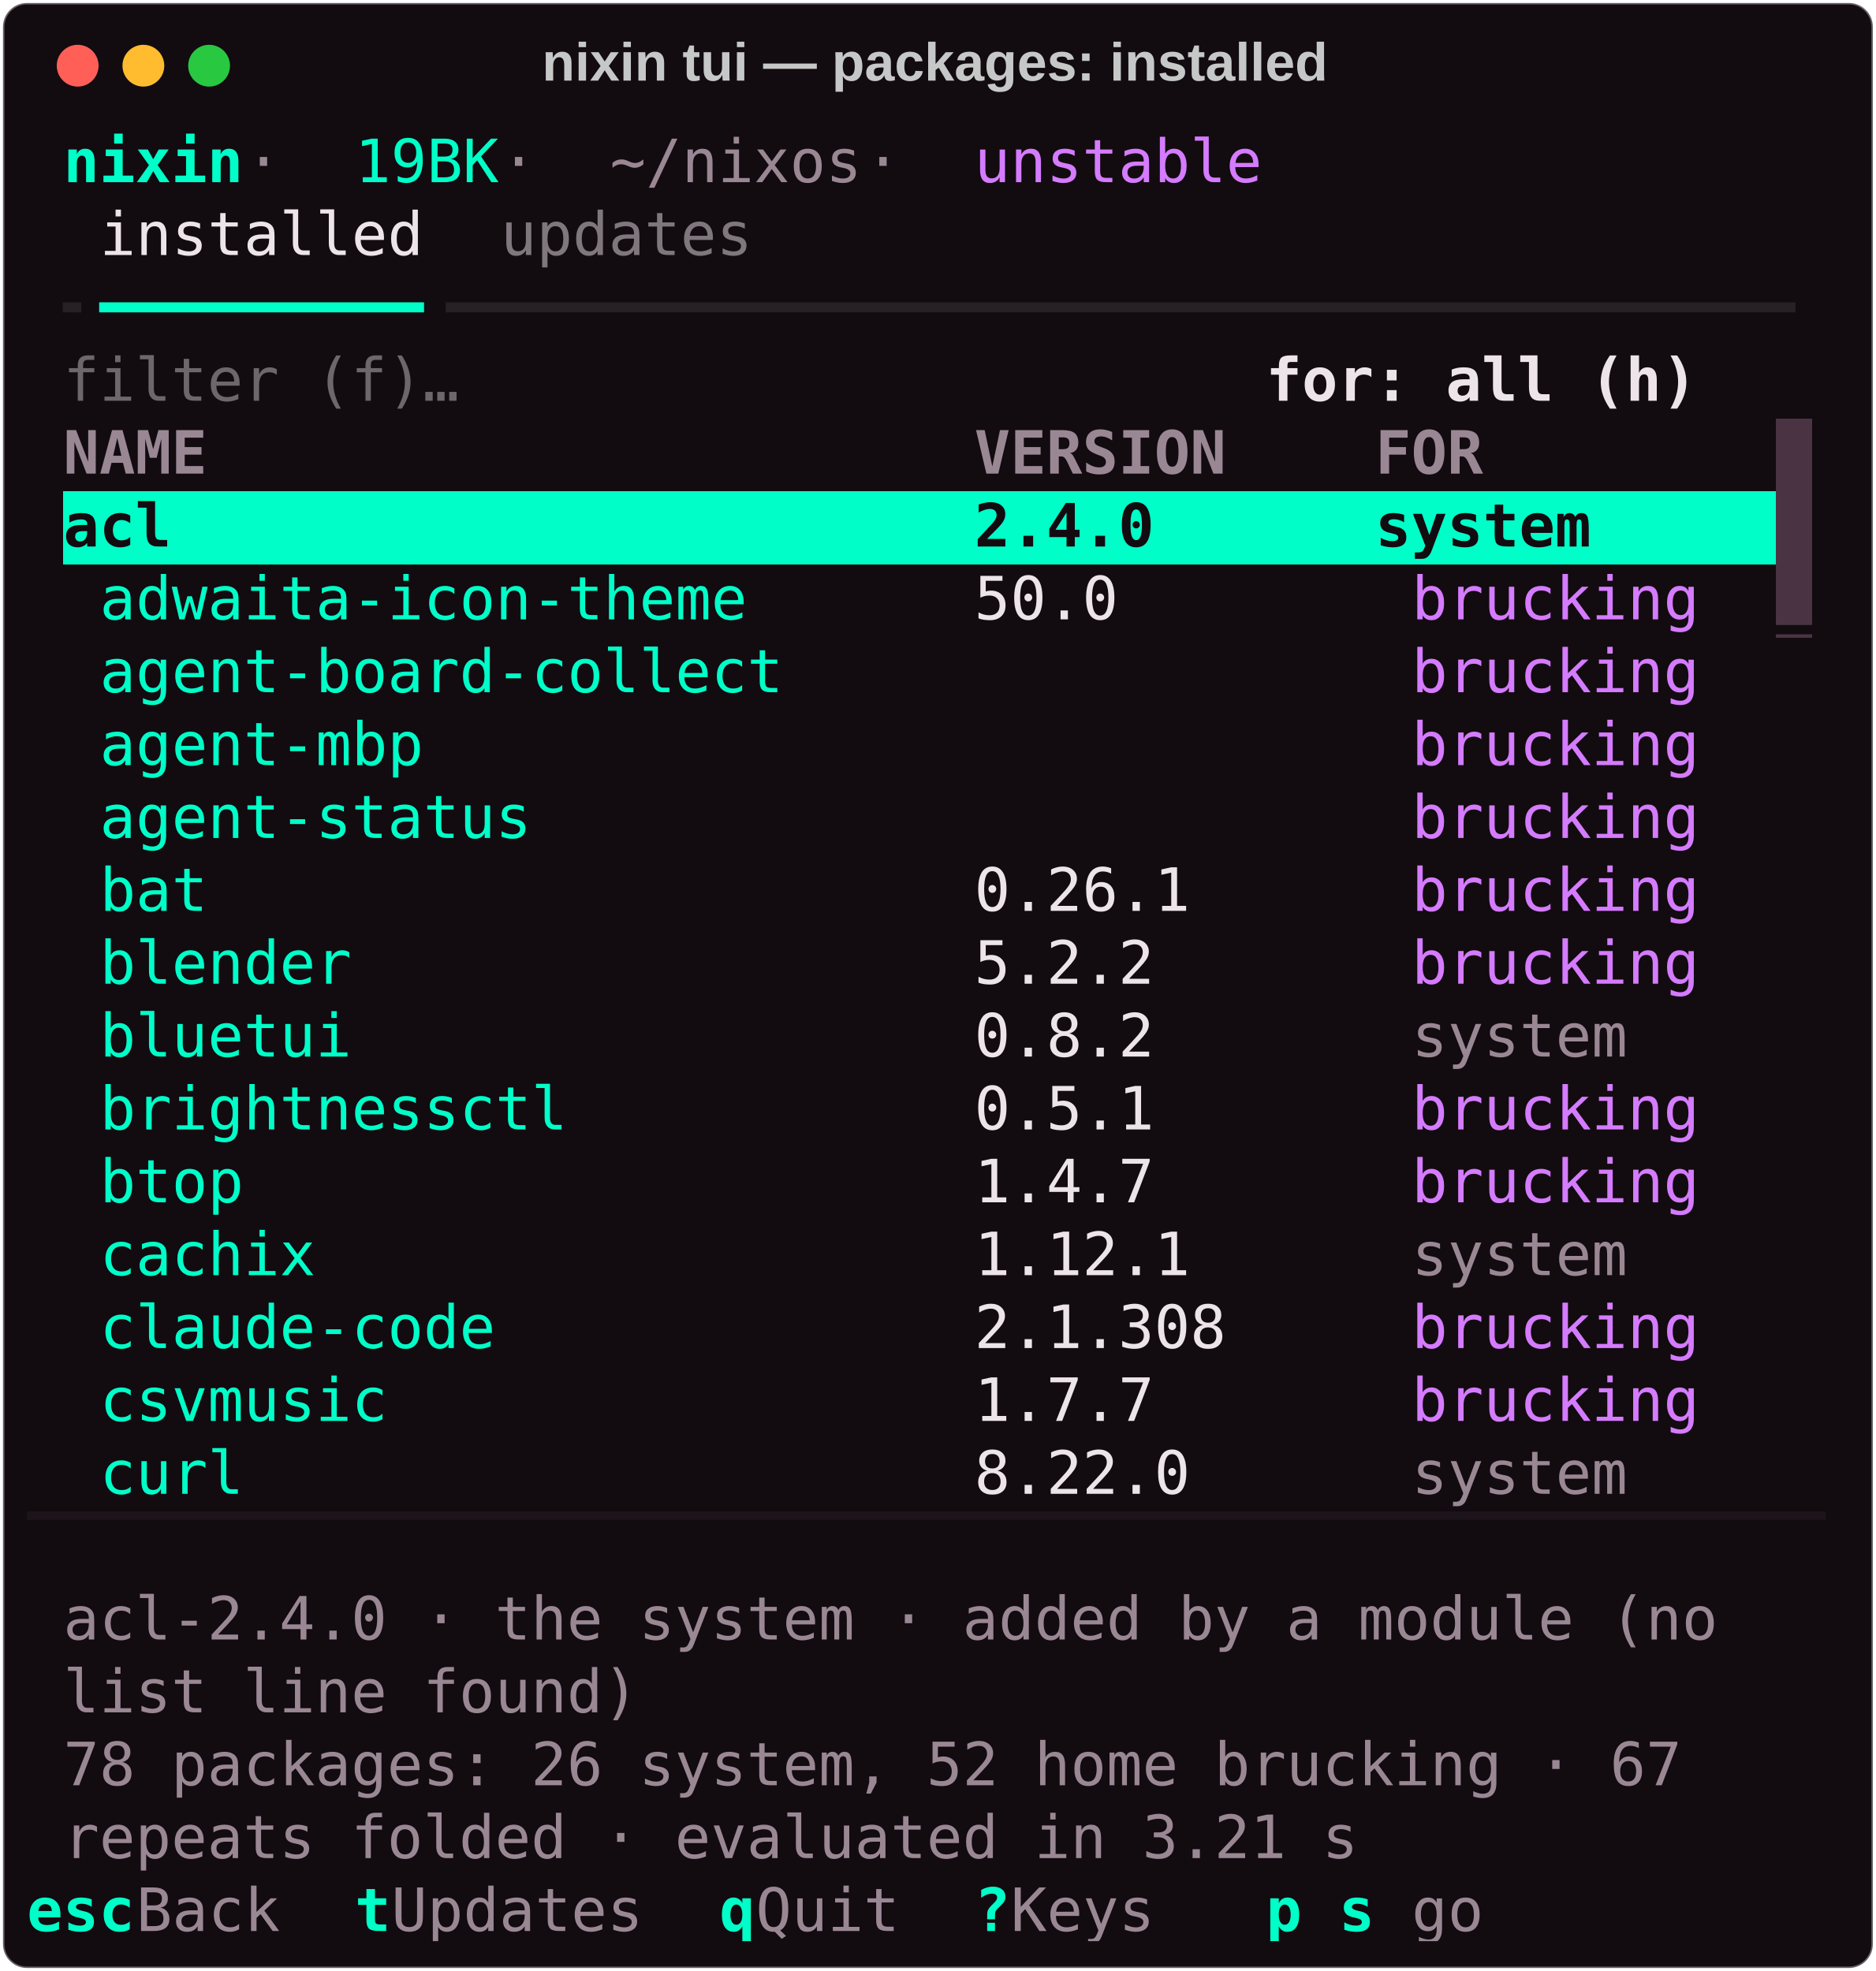
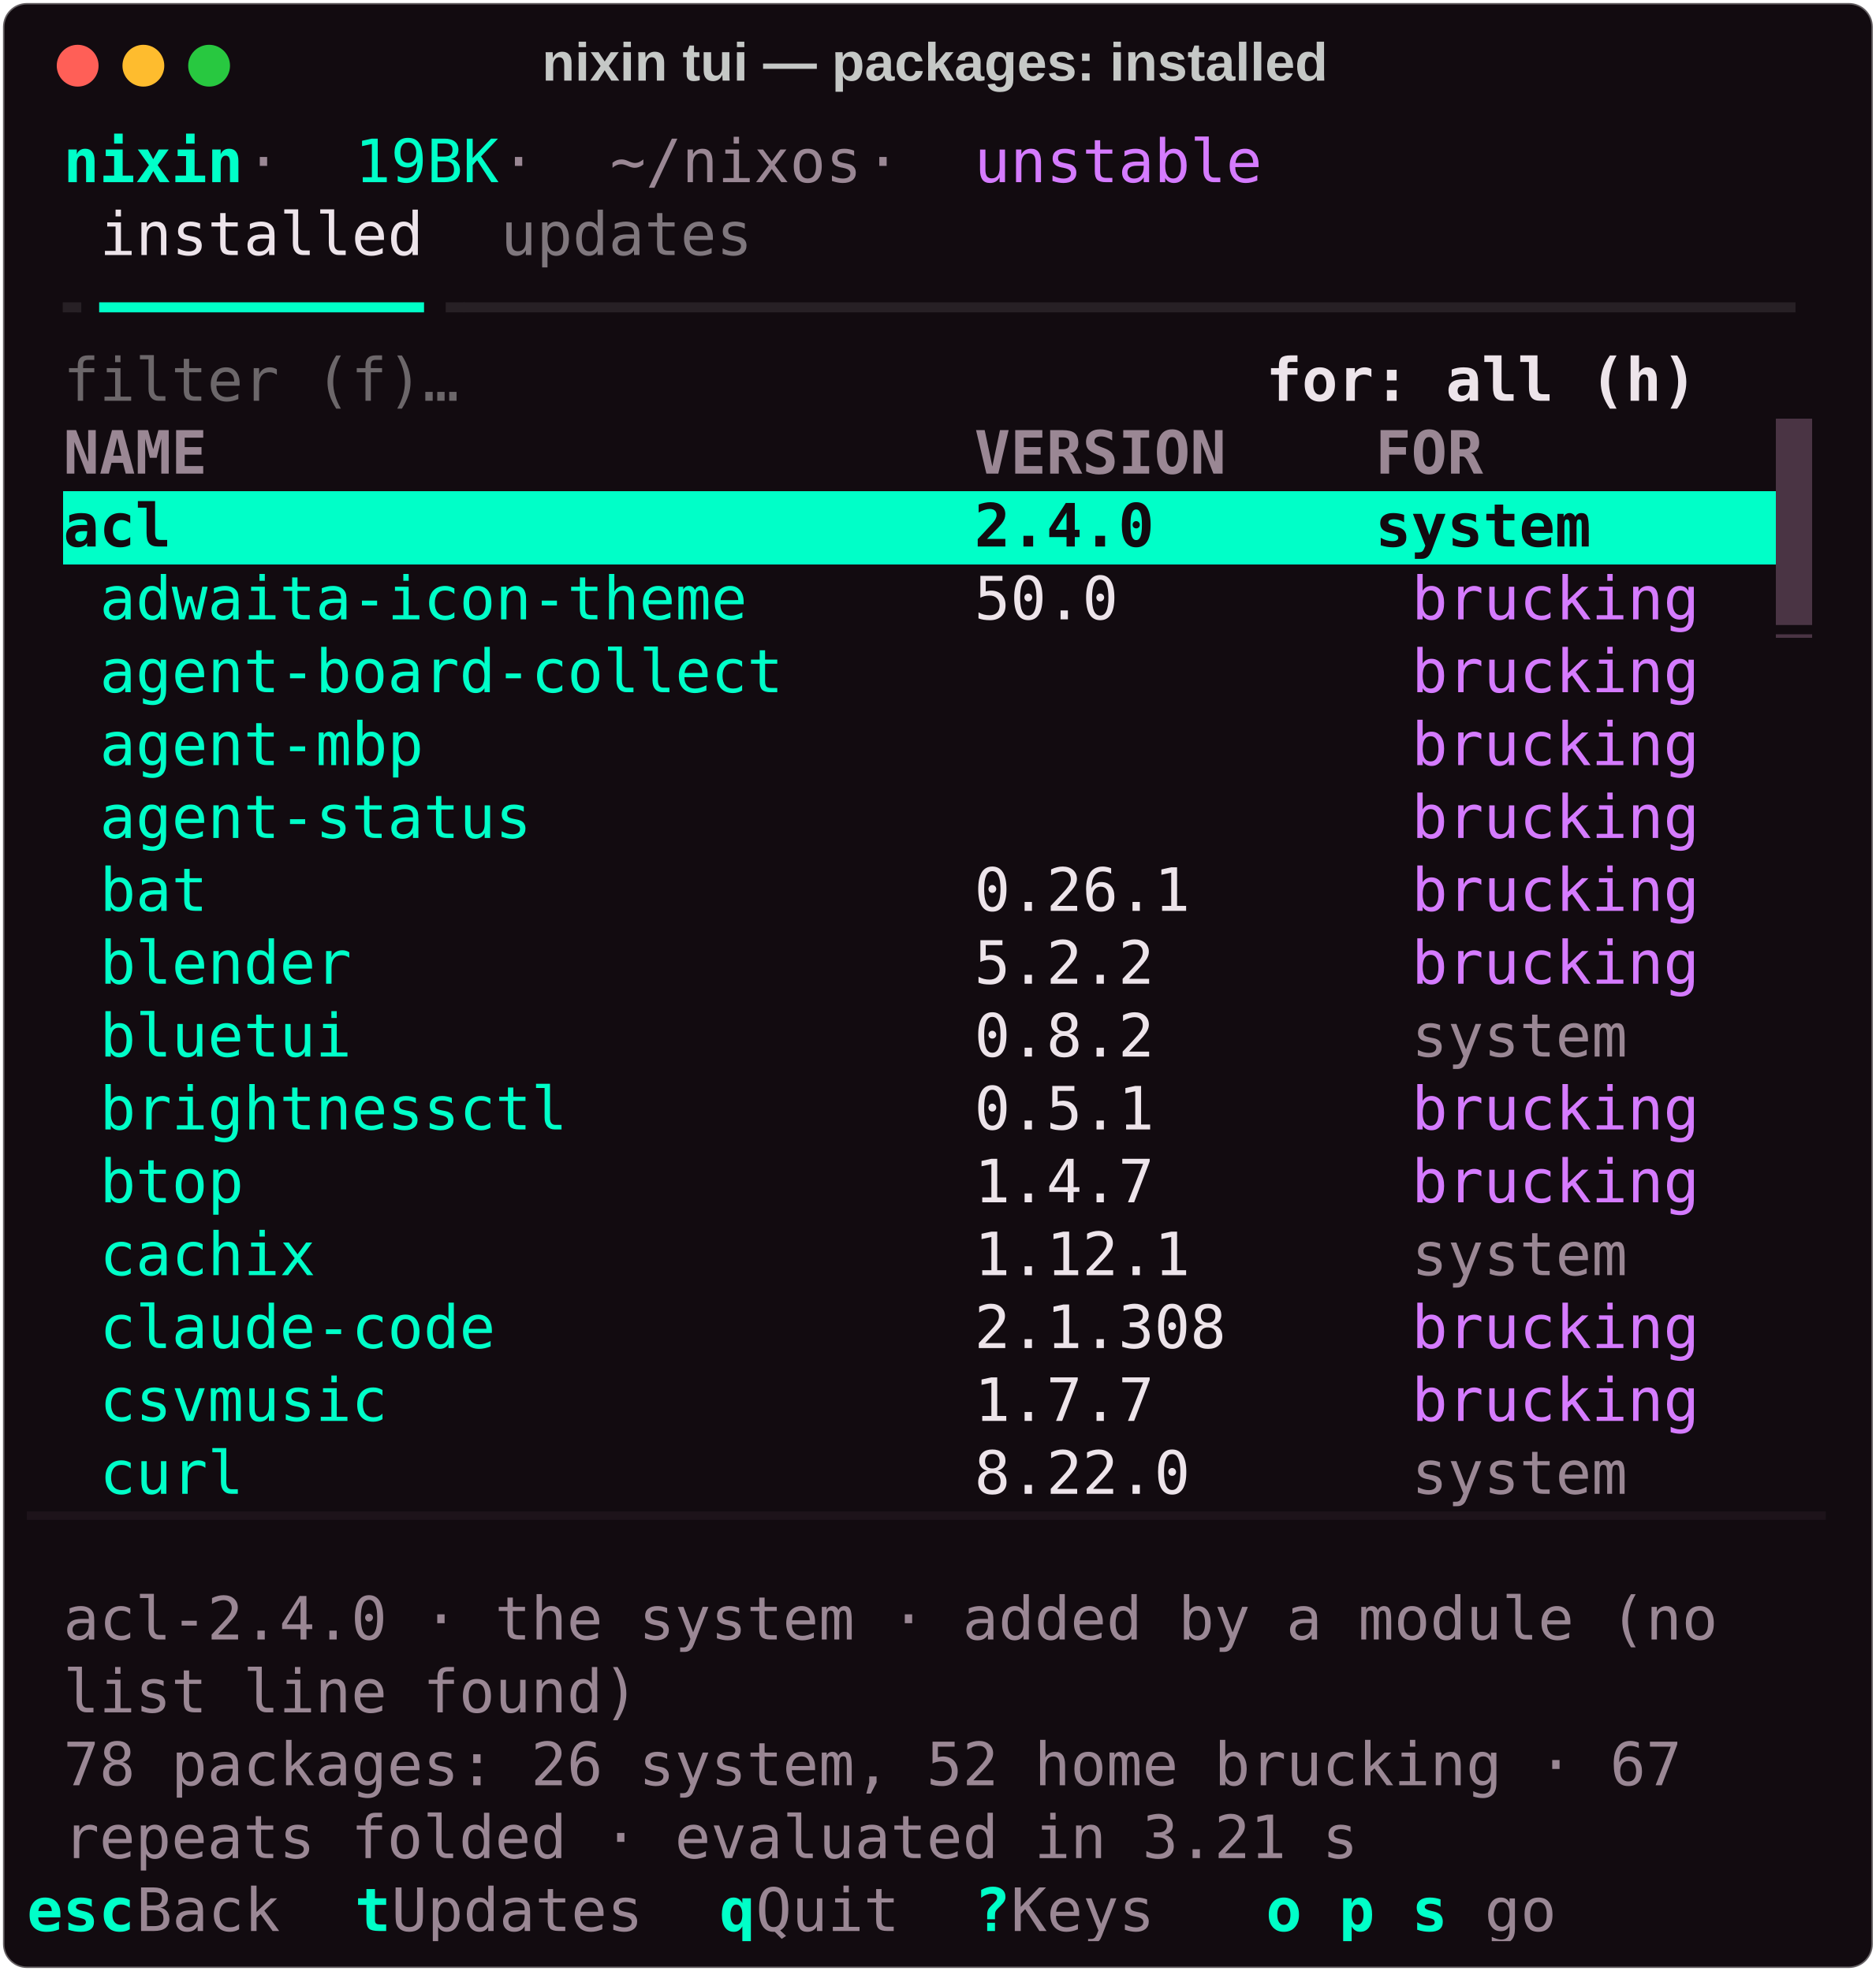
<svg xmlns="http://www.w3.org/2000/svg" class="rich-terminal" viewBox="0 0 628 660.0">
  <style>

    @font-face {
        font-family: "Fira Code";
        src: local("FiraCode-Regular"),
                url("https://cdnjs.cloudflare.com/ajax/libs/firacode/6.2.0/woff2/FiraCode-Regular.woff2") format("woff2"),
                url("https://cdnjs.cloudflare.com/ajax/libs/firacode/6.2.0/woff/FiraCode-Regular.woff") format("woff");
        font-style: normal;
        font-weight: 400;
    }
    @font-face {
        font-family: "Fira Code";
        src: local("FiraCode-Bold"),
                url("https://cdnjs.cloudflare.com/ajax/libs/firacode/6.2.0/woff2/FiraCode-Bold.woff2") format("woff2"),
                url("https://cdnjs.cloudflare.com/ajax/libs/firacode/6.2.0/woff/FiraCode-Bold.woff") format("woff");
        font-style: bold;
        font-weight: 700;
    }

-     .terminal-4223330829-matrix {
+     .terminal-2232310989-matrix {
        font-family: Fira Code, monospace;
        font-size: 20px;
        line-height: 24.4px;
        font-variant-east-asian: full-width;
    }

-     .terminal-4223330829-title {
+     .terminal-2232310989-title {
        font-size: 18px;
        font-weight: bold;
        font-family: arial;
    }

-     .terminal-4223330829-r1 { fill: #c5c8c6 }
- .terminal-4223330829-r2 { fill: #00ffc8;font-weight: bold }
- .terminal-4223330829-r3 { fill: #9a8794 }
- .terminal-4223330829-r4 { fill: #00ffc8 }
- .terminal-4223330829-r5 { fill: #d57bff }
- .terminal-4223330829-r6 { fill: #ede4ea }
- .terminal-4223330829-r7 { fill: #7f777d }
- .terminal-4223330829-r8 { fill: #272025 }
- .terminal-4223330829-r9 { fill: #6c676a }
- .terminal-4223330829-r10 { fill: #ede4ea;font-weight: bold }
- .terminal-4223330829-r11 { fill: #9a8794;font-weight: bold }
- .terminal-4223330829-r12 { fill: #120b10 }
- .terminal-4223330829-r13 { fill: #120b10;font-weight: bold }
- .terminal-4223330829-r14 { fill: #1d131a }
+     .terminal-2232310989-r1 { fill: #c5c8c6 }
+ .terminal-2232310989-r2 { fill: #00ffc8;font-weight: bold }
+ .terminal-2232310989-r3 { fill: #9a8794 }
+ .terminal-2232310989-r4 { fill: #00ffc8 }
+ .terminal-2232310989-r5 { fill: #d57bff }
+ .terminal-2232310989-r6 { fill: #ede4ea }
+ .terminal-2232310989-r7 { fill: #7f777d }
+ .terminal-2232310989-r8 { fill: #272025 }
+ .terminal-2232310989-r9 { fill: #6c676a }
+ .terminal-2232310989-r10 { fill: #ede4ea;font-weight: bold }
+ .terminal-2232310989-r11 { fill: #9a8794;font-weight: bold }
+ .terminal-2232310989-r12 { fill: #120b10 }
+ .terminal-2232310989-r13 { fill: #120b10;font-weight: bold }
+ .terminal-2232310989-r14 { fill: #1d131a }
    </style>
  <defs>
-     <clipPath id="terminal-4223330829-clip-terminal">
+     <clipPath id="terminal-2232310989-clip-terminal">
      <rect x="0" y="0" width="609.0" height="609.0" />
    </clipPath>
-     <clipPath id="terminal-4223330829-line-0">
+     <clipPath id="terminal-2232310989-line-0">
      <rect x="0" y="1.5" width="610" height="24.65" />
    </clipPath>
-     <clipPath id="terminal-4223330829-line-1">
+     <clipPath id="terminal-2232310989-line-1">
      <rect x="0" y="25.9" width="610" height="24.65" />
    </clipPath>
-     <clipPath id="terminal-4223330829-line-2">
+     <clipPath id="terminal-2232310989-line-2">
      <rect x="0" y="50.3" width="610" height="24.65" />
    </clipPath>
-     <clipPath id="terminal-4223330829-line-3">
+     <clipPath id="terminal-2232310989-line-3">
      <rect x="0" y="74.7" width="610" height="24.65" />
    </clipPath>
-     <clipPath id="terminal-4223330829-line-4">
+     <clipPath id="terminal-2232310989-line-4">
      <rect x="0" y="99.1" width="610" height="24.65" />
    </clipPath>
-     <clipPath id="terminal-4223330829-line-5">
+     <clipPath id="terminal-2232310989-line-5">
      <rect x="0" y="123.5" width="610" height="24.65" />
    </clipPath>
-     <clipPath id="terminal-4223330829-line-6">
+     <clipPath id="terminal-2232310989-line-6">
      <rect x="0" y="147.9" width="610" height="24.65" />
    </clipPath>
-     <clipPath id="terminal-4223330829-line-7">
+     <clipPath id="terminal-2232310989-line-7">
      <rect x="0" y="172.3" width="610" height="24.65" />
    </clipPath>
-     <clipPath id="terminal-4223330829-line-8">
+     <clipPath id="terminal-2232310989-line-8">
      <rect x="0" y="196.7" width="610" height="24.65" />
    </clipPath>
-     <clipPath id="terminal-4223330829-line-9">
+     <clipPath id="terminal-2232310989-line-9">
      <rect x="0" y="221.1" width="610" height="24.65" />
    </clipPath>
-     <clipPath id="terminal-4223330829-line-10">
+     <clipPath id="terminal-2232310989-line-10">
      <rect x="0" y="245.5" width="610" height="24.65" />
    </clipPath>
-     <clipPath id="terminal-4223330829-line-11">
+     <clipPath id="terminal-2232310989-line-11">
      <rect x="0" y="269.9" width="610" height="24.65" />
    </clipPath>
-     <clipPath id="terminal-4223330829-line-12">
+     <clipPath id="terminal-2232310989-line-12">
      <rect x="0" y="294.3" width="610" height="24.65" />
    </clipPath>
-     <clipPath id="terminal-4223330829-line-13">
+     <clipPath id="terminal-2232310989-line-13">
      <rect x="0" y="318.7" width="610" height="24.65" />
    </clipPath>
-     <clipPath id="terminal-4223330829-line-14">
+     <clipPath id="terminal-2232310989-line-14">
      <rect x="0" y="343.1" width="610" height="24.65" />
    </clipPath>
-     <clipPath id="terminal-4223330829-line-15">
+     <clipPath id="terminal-2232310989-line-15">
      <rect x="0" y="367.5" width="610" height="24.65" />
    </clipPath>
-     <clipPath id="terminal-4223330829-line-16">
+     <clipPath id="terminal-2232310989-line-16">
      <rect x="0" y="391.9" width="610" height="24.65" />
    </clipPath>
-     <clipPath id="terminal-4223330829-line-17">
+     <clipPath id="terminal-2232310989-line-17">
      <rect x="0" y="416.3" width="610" height="24.65" />
    </clipPath>
-     <clipPath id="terminal-4223330829-line-18">
+     <clipPath id="terminal-2232310989-line-18">
      <rect x="0" y="440.7" width="610" height="24.65" />
    </clipPath>
-     <clipPath id="terminal-4223330829-line-19">
+     <clipPath id="terminal-2232310989-line-19">
      <rect x="0" y="465.1" width="610" height="24.65" />
    </clipPath>
-     <clipPath id="terminal-4223330829-line-20">
+     <clipPath id="terminal-2232310989-line-20">
      <rect x="0" y="489.5" width="610" height="24.65" />
    </clipPath>
-     <clipPath id="terminal-4223330829-line-21">
+     <clipPath id="terminal-2232310989-line-21">
      <rect x="0" y="513.9" width="610" height="24.65" />
    </clipPath>
-     <clipPath id="terminal-4223330829-line-22">
+     <clipPath id="terminal-2232310989-line-22">
      <rect x="0" y="538.3" width="610" height="24.65" />
    </clipPath>
-     <clipPath id="terminal-4223330829-line-23">
+     <clipPath id="terminal-2232310989-line-23">
      <rect x="0" y="562.7" width="610" height="24.65" />
    </clipPath>
  </defs>
  <rect fill="#120b10" stroke="rgba(255,255,255,0.35)" stroke-width="1" x="1" y="1" width="626" height="658" rx="8" />
-   <text class="terminal-4223330829-title" fill="#c5c8c6" text-anchor="middle" x="313" y="27">nixin tui — packages: installed</text>
+   <text class="terminal-2232310989-title" fill="#c5c8c6" text-anchor="middle" x="313" y="27">nixin tui — packages: installed</text>
  <g transform="translate(26,22)">
    <circle cx="0" cy="0" r="7" fill="#ff5f57" />
    <circle cx="22" cy="0" r="7" fill="#febc2e" />
    <circle cx="44" cy="0" r="7" fill="#28c840" />
  </g>
-   <g transform="translate(9, 41)" clip-path="url(#terminal-4223330829-clip-terminal)">
+   <g transform="translate(9, 41)" clip-path="url(#terminal-2232310989-clip-terminal)">
    <rect fill="#4a3444" x="585.6" y="99.1" width="12.2" height="24.65" shape-rendering="crispEdges" />
    <rect fill="#00ffc8" x="12.2" y="123.5" width="305" height="24.65" shape-rendering="crispEdges" />
    <rect fill="#00ffc8" x="317.2" y="123.5" width="134.2" height="24.65" shape-rendering="crispEdges" />
    <rect fill="#00ffc8" x="451.4" y="123.5" width="134.2" height="24.65" shape-rendering="crispEdges" />
    <rect fill="#4a3444" x="585.6" y="123.5" width="12.2" height="24.65" shape-rendering="crispEdges" />
    <rect fill="#4a3444" x="585.6" y="147.9" width="12.2" height="24.65" shape-rendering="crispEdges" />
-     <g class="terminal-4223330829-matrix">
-       <text class="terminal-4223330829-r2" x="12.2" y="20" textLength="61" clip-path="url(#terminal-4223330829-line-0)">nixin</text>
-       <text class="terminal-4223330829-r3" x="73.2" y="20" textLength="36.6" clip-path="url(#terminal-4223330829-line-0)"> · </text>
-       <text class="terminal-4223330829-r4" x="109.8" y="20" textLength="48.8" clip-path="url(#terminal-4223330829-line-0)">19BK</text>
-       <text class="terminal-4223330829-r3" x="158.6" y="20" textLength="36.6" clip-path="url(#terminal-4223330829-line-0)"> · </text>
-       <text class="terminal-4223330829-r3" x="195.2" y="20" textLength="85.4" clip-path="url(#terminal-4223330829-line-0)">~/nixos</text>
-       <text class="terminal-4223330829-r3" x="280.6" y="20" textLength="36.6" clip-path="url(#terminal-4223330829-line-0)"> · </text>
-       <text class="terminal-4223330829-r5" x="317.2" y="20" textLength="97.6" clip-path="url(#terminal-4223330829-line-0)">unstable</text>
-       <text class="terminal-4223330829-r1" x="610" y="20" textLength="12.2" clip-path="url(#terminal-4223330829-line-0)">
- </text>
-       <text class="terminal-4223330829-r6" x="24.4" y="44.4" textLength="109.8" clip-path="url(#terminal-4223330829-line-1)">installed</text>
-       <text class="terminal-4223330829-r7" x="158.6" y="44.4" textLength="85.4" clip-path="url(#terminal-4223330829-line-1)">updates</text>
-       <text class="terminal-4223330829-r1" x="610" y="44.4" textLength="12.2" clip-path="url(#terminal-4223330829-line-1)">
- </text>
-       <text class="terminal-4223330829-r8" x="12.2" y="68.8" textLength="12.2" clip-path="url(#terminal-4223330829-line-2)">╸</text>
-       <text class="terminal-4223330829-r4" x="24.4" y="68.8" textLength="109.8" clip-path="url(#terminal-4223330829-line-2)">━━━━━━━━━</text>
-       <text class="terminal-4223330829-r8" x="134.2" y="68.8" textLength="12.2" clip-path="url(#terminal-4223330829-line-2)">╺</text>
-       <text class="terminal-4223330829-r8" x="146.4" y="68.8" textLength="451.4" clip-path="url(#terminal-4223330829-line-2)">━━━━━━━━━━━━━━━━━━━━━━━━━━━━━━━━━━━━━</text>
-       <text class="terminal-4223330829-r1" x="610" y="68.8" textLength="12.2" clip-path="url(#terminal-4223330829-line-2)">
- </text>
-       <text class="terminal-4223330829-r9" x="12.2" y="93.2" textLength="134.2" clip-path="url(#terminal-4223330829-line-3)">filter (f)…</text>
-       <text class="terminal-4223330829-r10" x="414.8" y="93.2" textLength="170.8" clip-path="url(#terminal-4223330829-line-3)"> for: all (h) </text>
-       <text class="terminal-4223330829-r1" x="610" y="93.2" textLength="12.2" clip-path="url(#terminal-4223330829-line-3)">
- </text>
-       <text class="terminal-4223330829-r11" x="12.2" y="117.6" textLength="305" clip-path="url(#terminal-4223330829-line-4)"> NAME                    </text>
-       <text class="terminal-4223330829-r11" x="317.2" y="117.6" textLength="134.2" clip-path="url(#terminal-4223330829-line-4)"> VERSION   </text>
-       <text class="terminal-4223330829-r11" x="451.4" y="117.6" textLength="134.2" clip-path="url(#terminal-4223330829-line-4)"> FOR       </text>
-       <text class="terminal-4223330829-r1" x="610" y="117.6" textLength="12.2" clip-path="url(#terminal-4223330829-line-4)">
- </text>
-       <text class="terminal-4223330829-r13" x="12.2" y="142" textLength="305" clip-path="url(#terminal-4223330829-line-5)"> acl                     </text>
-       <text class="terminal-4223330829-r13" x="317.2" y="142" textLength="134.2" clip-path="url(#terminal-4223330829-line-5)"> 2.4.0     </text>
-       <text class="terminal-4223330829-r13" x="451.4" y="142" textLength="134.2" clip-path="url(#terminal-4223330829-line-5)"> system    </text>
-       <text class="terminal-4223330829-r1" x="610" y="142" textLength="12.2" clip-path="url(#terminal-4223330829-line-5)">
- </text>
-       <text class="terminal-4223330829-r4" x="24.4" y="166.4" textLength="219.6" clip-path="url(#terminal-4223330829-line-6)">adwaita-icon-theme</text>
-       <text class="terminal-4223330829-r6" x="317.2" y="166.4" textLength="134.2" clip-path="url(#terminal-4223330829-line-6)"> 50.0      </text>
-       <text class="terminal-4223330829-r5" x="463.6" y="166.4" textLength="97.6" clip-path="url(#terminal-4223330829-line-6)">brucking</text>
-       <text class="terminal-4223330829-r12" x="585.6" y="166.4" textLength="12.2" clip-path="url(#terminal-4223330829-line-6)">▁</text>
-       <text class="terminal-4223330829-r1" x="610" y="166.4" textLength="12.2" clip-path="url(#terminal-4223330829-line-6)">
- </text>
-       <text class="terminal-4223330829-r4" x="24.4" y="190.8" textLength="231.8" clip-path="url(#terminal-4223330829-line-7)">agent-board-collect</text>
-       <text class="terminal-4223330829-r5" x="463.6" y="190.8" textLength="97.6" clip-path="url(#terminal-4223330829-line-7)">brucking</text>
-       <text class="terminal-4223330829-r1" x="610" y="190.8" textLength="12.2" clip-path="url(#terminal-4223330829-line-7)">
- </text>
-       <text class="terminal-4223330829-r4" x="24.4" y="215.2" textLength="109.8" clip-path="url(#terminal-4223330829-line-8)">agent-mbp</text>
-       <text class="terminal-4223330829-r5" x="463.6" y="215.2" textLength="97.6" clip-path="url(#terminal-4223330829-line-8)">brucking</text>
-       <text class="terminal-4223330829-r1" x="610" y="215.2" textLength="12.2" clip-path="url(#terminal-4223330829-line-8)">
- </text>
-       <text class="terminal-4223330829-r4" x="24.4" y="239.6" textLength="146.4" clip-path="url(#terminal-4223330829-line-9)">agent-status</text>
-       <text class="terminal-4223330829-r5" x="463.6" y="239.6" textLength="97.6" clip-path="url(#terminal-4223330829-line-9)">brucking</text>
-       <text class="terminal-4223330829-r1" x="610" y="239.6" textLength="12.2" clip-path="url(#terminal-4223330829-line-9)">
- </text>
-       <text class="terminal-4223330829-r4" x="24.4" y="264" textLength="36.6" clip-path="url(#terminal-4223330829-line-10)">bat</text>
-       <text class="terminal-4223330829-r6" x="317.2" y="264" textLength="134.2" clip-path="url(#terminal-4223330829-line-10)"> 0.26.1    </text>
-       <text class="terminal-4223330829-r5" x="463.6" y="264" textLength="97.6" clip-path="url(#terminal-4223330829-line-10)">brucking</text>
-       <text class="terminal-4223330829-r1" x="610" y="264" textLength="12.2" clip-path="url(#terminal-4223330829-line-10)">
- </text>
-       <text class="terminal-4223330829-r4" x="24.4" y="288.4" textLength="85.4" clip-path="url(#terminal-4223330829-line-11)">blender</text>
-       <text class="terminal-4223330829-r6" x="317.2" y="288.4" textLength="134.2" clip-path="url(#terminal-4223330829-line-11)"> 5.2.2     </text>
-       <text class="terminal-4223330829-r5" x="463.6" y="288.4" textLength="97.6" clip-path="url(#terminal-4223330829-line-11)">brucking</text>
-       <text class="terminal-4223330829-r1" x="610" y="288.4" textLength="12.2" clip-path="url(#terminal-4223330829-line-11)">
- </text>
-       <text class="terminal-4223330829-r4" x="24.4" y="312.8" textLength="85.4" clip-path="url(#terminal-4223330829-line-12)">bluetui</text>
-       <text class="terminal-4223330829-r6" x="317.2" y="312.8" textLength="134.2" clip-path="url(#terminal-4223330829-line-12)"> 0.8.2     </text>
-       <text class="terminal-4223330829-r3" x="463.6" y="312.8" textLength="73.2" clip-path="url(#terminal-4223330829-line-12)">system</text>
-       <text class="terminal-4223330829-r1" x="610" y="312.8" textLength="12.2" clip-path="url(#terminal-4223330829-line-12)">
- </text>
-       <text class="terminal-4223330829-r4" x="24.4" y="337.2" textLength="158.6" clip-path="url(#terminal-4223330829-line-13)">brightnessctl</text>
-       <text class="terminal-4223330829-r6" x="317.2" y="337.2" textLength="134.2" clip-path="url(#terminal-4223330829-line-13)"> 0.5.1     </text>
-       <text class="terminal-4223330829-r5" x="463.6" y="337.2" textLength="97.6" clip-path="url(#terminal-4223330829-line-13)">brucking</text>
-       <text class="terminal-4223330829-r1" x="610" y="337.2" textLength="12.2" clip-path="url(#terminal-4223330829-line-13)">
- </text>
-       <text class="terminal-4223330829-r4" x="24.4" y="361.6" textLength="48.8" clip-path="url(#terminal-4223330829-line-14)">btop</text>
-       <text class="terminal-4223330829-r6" x="317.2" y="361.6" textLength="134.2" clip-path="url(#terminal-4223330829-line-14)"> 1.4.7     </text>
-       <text class="terminal-4223330829-r5" x="463.6" y="361.6" textLength="97.6" clip-path="url(#terminal-4223330829-line-14)">brucking</text>
-       <text class="terminal-4223330829-r1" x="610" y="361.6" textLength="12.2" clip-path="url(#terminal-4223330829-line-14)">
- </text>
-       <text class="terminal-4223330829-r4" x="24.4" y="386" textLength="73.2" clip-path="url(#terminal-4223330829-line-15)">cachix</text>
-       <text class="terminal-4223330829-r6" x="317.2" y="386" textLength="134.2" clip-path="url(#terminal-4223330829-line-15)"> 1.12.1    </text>
-       <text class="terminal-4223330829-r3" x="463.6" y="386" textLength="73.2" clip-path="url(#terminal-4223330829-line-15)">system</text>
-       <text class="terminal-4223330829-r1" x="610" y="386" textLength="12.2" clip-path="url(#terminal-4223330829-line-15)">
- </text>
-       <text class="terminal-4223330829-r4" x="24.4" y="410.4" textLength="134.2" clip-path="url(#terminal-4223330829-line-16)">claude-code</text>
-       <text class="terminal-4223330829-r6" x="317.2" y="410.4" textLength="134.2" clip-path="url(#terminal-4223330829-line-16)"> 2.1.308   </text>
-       <text class="terminal-4223330829-r5" x="463.6" y="410.4" textLength="97.6" clip-path="url(#terminal-4223330829-line-16)">brucking</text>
-       <text class="terminal-4223330829-r1" x="610" y="410.4" textLength="12.2" clip-path="url(#terminal-4223330829-line-16)">
- </text>
-       <text class="terminal-4223330829-r4" x="24.4" y="434.8" textLength="97.6" clip-path="url(#terminal-4223330829-line-17)">csvmusic</text>
-       <text class="terminal-4223330829-r6" x="317.2" y="434.8" textLength="134.2" clip-path="url(#terminal-4223330829-line-17)"> 1.7.7     </text>
-       <text class="terminal-4223330829-r5" x="463.6" y="434.8" textLength="97.6" clip-path="url(#terminal-4223330829-line-17)">brucking</text>
-       <text class="terminal-4223330829-r1" x="610" y="434.8" textLength="12.2" clip-path="url(#terminal-4223330829-line-17)">
- </text>
-       <text class="terminal-4223330829-r4" x="24.4" y="459.2" textLength="48.8" clip-path="url(#terminal-4223330829-line-18)">curl</text>
-       <text class="terminal-4223330829-r6" x="317.2" y="459.2" textLength="134.2" clip-path="url(#terminal-4223330829-line-18)"> 8.22.0    </text>
-       <text class="terminal-4223330829-r3" x="463.6" y="459.2" textLength="73.2" clip-path="url(#terminal-4223330829-line-18)">system</text>
-       <text class="terminal-4223330829-r1" x="610" y="459.2" textLength="12.2" clip-path="url(#terminal-4223330829-line-18)">
- </text>
-       <text class="terminal-4223330829-r14" x="0" y="483.6" textLength="610" clip-path="url(#terminal-4223330829-line-19)">▔▔▔▔▔▔▔▔▔▔▔▔▔▔▔▔▔▔▔▔▔▔▔▔▔▔▔▔▔▔▔▔▔▔▔▔▔▔▔▔▔▔▔▔▔▔▔▔▔▔</text>
-       <text class="terminal-4223330829-r1" x="610" y="483.6" textLength="12.2" clip-path="url(#terminal-4223330829-line-19)">
- </text>
-       <text class="terminal-4223330829-r3" x="12.2" y="508" textLength="561.2" clip-path="url(#terminal-4223330829-line-20)">acl-2.4.0 · the system · added by a module (no</text>
-       <text class="terminal-4223330829-r1" x="610" y="508" textLength="12.2" clip-path="url(#terminal-4223330829-line-20)">
- </text>
-       <text class="terminal-4223330829-r3" x="12.2" y="532.4" textLength="195.2" clip-path="url(#terminal-4223330829-line-21)">list line found)</text>
-       <text class="terminal-4223330829-r1" x="610" y="532.4" textLength="12.2" clip-path="url(#terminal-4223330829-line-21)">
- </text>
-       <text class="terminal-4223330829-r3" x="12.2" y="556.8" textLength="549" clip-path="url(#terminal-4223330829-line-22)">78 packages: 26 system, 52 home brucking · 67</text>
-       <text class="terminal-4223330829-r1" x="610" y="556.8" textLength="12.2" clip-path="url(#terminal-4223330829-line-22)">
- </text>
-       <text class="terminal-4223330829-r3" x="12.2" y="581.2" textLength="439.2" clip-path="url(#terminal-4223330829-line-23)">repeats folded · evaluated in 3.21 s</text>
-       <text class="terminal-4223330829-r1" x="610" y="581.2" textLength="12.2" clip-path="url(#terminal-4223330829-line-23)">
- </text>
-       <text class="terminal-4223330829-r2" x="0" y="605.6" textLength="36.6" clip-path="url(#terminal-4223330829-line-24)">esc</text>
-       <text class="terminal-4223330829-r3" x="36.6" y="605.6" textLength="61" clip-path="url(#terminal-4223330829-line-24)"> Back</text>
-       <text class="terminal-4223330829-r2" x="109.8" y="605.6" textLength="12.2" clip-path="url(#terminal-4223330829-line-24)">t</text>
-       <text class="terminal-4223330829-r3" x="122" y="605.6" textLength="97.6" clip-path="url(#terminal-4223330829-line-24)"> Updates</text>
-       <text class="terminal-4223330829-r2" x="231.8" y="605.6" textLength="12.2" clip-path="url(#terminal-4223330829-line-24)">q</text>
-       <text class="terminal-4223330829-r3" x="244" y="605.6" textLength="61" clip-path="url(#terminal-4223330829-line-24)"> Quit</text>
-       <text class="terminal-4223330829-r2" x="317.2" y="605.6" textLength="12.2" clip-path="url(#terminal-4223330829-line-24)">?</text>
-       <text class="terminal-4223330829-r3" x="329.4" y="605.6" textLength="61" clip-path="url(#terminal-4223330829-line-24)"> Keys</text>
-       <text class="terminal-4223330829-r2" x="414.8" y="605.6" textLength="12.2" clip-path="url(#terminal-4223330829-line-24)">p</text>
-       <text class="terminal-4223330829-r2" x="439.2" y="605.6" textLength="12.2" clip-path="url(#terminal-4223330829-line-24)">s</text>
-       <text class="terminal-4223330829-r3" x="463.6" y="605.6" textLength="24.4" clip-path="url(#terminal-4223330829-line-24)">go</text>
+     <g class="terminal-2232310989-matrix">
+       <text class="terminal-2232310989-r2" x="12.2" y="20" textLength="61" clip-path="url(#terminal-2232310989-line-0)">nixin</text>
+       <text class="terminal-2232310989-r3" x="73.2" y="20" textLength="36.6" clip-path="url(#terminal-2232310989-line-0)"> · </text>
+       <text class="terminal-2232310989-r4" x="109.8" y="20" textLength="48.8" clip-path="url(#terminal-2232310989-line-0)">19BK</text>
+       <text class="terminal-2232310989-r3" x="158.6" y="20" textLength="36.6" clip-path="url(#terminal-2232310989-line-0)"> · </text>
+       <text class="terminal-2232310989-r3" x="195.2" y="20" textLength="85.4" clip-path="url(#terminal-2232310989-line-0)">~/nixos</text>
+       <text class="terminal-2232310989-r3" x="280.6" y="20" textLength="36.6" clip-path="url(#terminal-2232310989-line-0)"> · </text>
+       <text class="terminal-2232310989-r5" x="317.2" y="20" textLength="97.6" clip-path="url(#terminal-2232310989-line-0)">unstable</text>
+       <text class="terminal-2232310989-r1" x="610" y="20" textLength="12.2" clip-path="url(#terminal-2232310989-line-0)">
+ </text>
+       <text class="terminal-2232310989-r6" x="24.4" y="44.4" textLength="109.8" clip-path="url(#terminal-2232310989-line-1)">installed</text>
+       <text class="terminal-2232310989-r7" x="158.6" y="44.4" textLength="85.4" clip-path="url(#terminal-2232310989-line-1)">updates</text>
+       <text class="terminal-2232310989-r1" x="610" y="44.4" textLength="12.2" clip-path="url(#terminal-2232310989-line-1)">
+ </text>
+       <text class="terminal-2232310989-r8" x="12.2" y="68.8" textLength="12.2" clip-path="url(#terminal-2232310989-line-2)">╸</text>
+       <text class="terminal-2232310989-r4" x="24.4" y="68.8" textLength="109.8" clip-path="url(#terminal-2232310989-line-2)">━━━━━━━━━</text>
+       <text class="terminal-2232310989-r8" x="134.2" y="68.8" textLength="12.2" clip-path="url(#terminal-2232310989-line-2)">╺</text>
+       <text class="terminal-2232310989-r8" x="146.4" y="68.8" textLength="451.4" clip-path="url(#terminal-2232310989-line-2)">━━━━━━━━━━━━━━━━━━━━━━━━━━━━━━━━━━━━━</text>
+       <text class="terminal-2232310989-r1" x="610" y="68.8" textLength="12.2" clip-path="url(#terminal-2232310989-line-2)">
+ </text>
+       <text class="terminal-2232310989-r9" x="12.2" y="93.2" textLength="134.2" clip-path="url(#terminal-2232310989-line-3)">filter (f)…</text>
+       <text class="terminal-2232310989-r10" x="414.8" y="93.2" textLength="170.8" clip-path="url(#terminal-2232310989-line-3)"> for: all (h) </text>
+       <text class="terminal-2232310989-r1" x="610" y="93.2" textLength="12.2" clip-path="url(#terminal-2232310989-line-3)">
+ </text>
+       <text class="terminal-2232310989-r11" x="12.2" y="117.6" textLength="305" clip-path="url(#terminal-2232310989-line-4)"> NAME                    </text>
+       <text class="terminal-2232310989-r11" x="317.2" y="117.6" textLength="134.2" clip-path="url(#terminal-2232310989-line-4)"> VERSION   </text>
+       <text class="terminal-2232310989-r11" x="451.4" y="117.6" textLength="134.2" clip-path="url(#terminal-2232310989-line-4)"> FOR       </text>
+       <text class="terminal-2232310989-r1" x="610" y="117.6" textLength="12.2" clip-path="url(#terminal-2232310989-line-4)">
+ </text>
+       <text class="terminal-2232310989-r13" x="12.2" y="142" textLength="305" clip-path="url(#terminal-2232310989-line-5)"> acl                     </text>
+       <text class="terminal-2232310989-r13" x="317.2" y="142" textLength="134.2" clip-path="url(#terminal-2232310989-line-5)"> 2.4.0     </text>
+       <text class="terminal-2232310989-r13" x="451.4" y="142" textLength="134.2" clip-path="url(#terminal-2232310989-line-5)"> system    </text>
+       <text class="terminal-2232310989-r1" x="610" y="142" textLength="12.2" clip-path="url(#terminal-2232310989-line-5)">
+ </text>
+       <text class="terminal-2232310989-r4" x="24.4" y="166.4" textLength="219.6" clip-path="url(#terminal-2232310989-line-6)">adwaita-icon-theme</text>
+       <text class="terminal-2232310989-r6" x="317.2" y="166.4" textLength="134.2" clip-path="url(#terminal-2232310989-line-6)"> 50.0      </text>
+       <text class="terminal-2232310989-r5" x="463.6" y="166.4" textLength="97.6" clip-path="url(#terminal-2232310989-line-6)">brucking</text>
+       <text class="terminal-2232310989-r12" x="585.6" y="166.4" textLength="12.2" clip-path="url(#terminal-2232310989-line-6)">▁</text>
+       <text class="terminal-2232310989-r1" x="610" y="166.4" textLength="12.2" clip-path="url(#terminal-2232310989-line-6)">
+ </text>
+       <text class="terminal-2232310989-r4" x="24.4" y="190.8" textLength="231.8" clip-path="url(#terminal-2232310989-line-7)">agent-board-collect</text>
+       <text class="terminal-2232310989-r5" x="463.6" y="190.8" textLength="97.6" clip-path="url(#terminal-2232310989-line-7)">brucking</text>
+       <text class="terminal-2232310989-r1" x="610" y="190.8" textLength="12.2" clip-path="url(#terminal-2232310989-line-7)">
+ </text>
+       <text class="terminal-2232310989-r4" x="24.4" y="215.2" textLength="109.8" clip-path="url(#terminal-2232310989-line-8)">agent-mbp</text>
+       <text class="terminal-2232310989-r5" x="463.6" y="215.2" textLength="97.6" clip-path="url(#terminal-2232310989-line-8)">brucking</text>
+       <text class="terminal-2232310989-r1" x="610" y="215.2" textLength="12.2" clip-path="url(#terminal-2232310989-line-8)">
+ </text>
+       <text class="terminal-2232310989-r4" x="24.4" y="239.6" textLength="146.4" clip-path="url(#terminal-2232310989-line-9)">agent-status</text>
+       <text class="terminal-2232310989-r5" x="463.6" y="239.6" textLength="97.6" clip-path="url(#terminal-2232310989-line-9)">brucking</text>
+       <text class="terminal-2232310989-r1" x="610" y="239.6" textLength="12.2" clip-path="url(#terminal-2232310989-line-9)">
+ </text>
+       <text class="terminal-2232310989-r4" x="24.4" y="264" textLength="36.6" clip-path="url(#terminal-2232310989-line-10)">bat</text>
+       <text class="terminal-2232310989-r6" x="317.2" y="264" textLength="134.2" clip-path="url(#terminal-2232310989-line-10)"> 0.26.1    </text>
+       <text class="terminal-2232310989-r5" x="463.6" y="264" textLength="97.6" clip-path="url(#terminal-2232310989-line-10)">brucking</text>
+       <text class="terminal-2232310989-r1" x="610" y="264" textLength="12.2" clip-path="url(#terminal-2232310989-line-10)">
+ </text>
+       <text class="terminal-2232310989-r4" x="24.4" y="288.4" textLength="85.4" clip-path="url(#terminal-2232310989-line-11)">blender</text>
+       <text class="terminal-2232310989-r6" x="317.2" y="288.4" textLength="134.2" clip-path="url(#terminal-2232310989-line-11)"> 5.2.2     </text>
+       <text class="terminal-2232310989-r5" x="463.6" y="288.4" textLength="97.6" clip-path="url(#terminal-2232310989-line-11)">brucking</text>
+       <text class="terminal-2232310989-r1" x="610" y="288.4" textLength="12.2" clip-path="url(#terminal-2232310989-line-11)">
+ </text>
+       <text class="terminal-2232310989-r4" x="24.4" y="312.8" textLength="85.4" clip-path="url(#terminal-2232310989-line-12)">bluetui</text>
+       <text class="terminal-2232310989-r6" x="317.2" y="312.8" textLength="134.2" clip-path="url(#terminal-2232310989-line-12)"> 0.8.2     </text>
+       <text class="terminal-2232310989-r3" x="463.6" y="312.8" textLength="73.2" clip-path="url(#terminal-2232310989-line-12)">system</text>
+       <text class="terminal-2232310989-r1" x="610" y="312.8" textLength="12.2" clip-path="url(#terminal-2232310989-line-12)">
+ </text>
+       <text class="terminal-2232310989-r4" x="24.4" y="337.2" textLength="158.6" clip-path="url(#terminal-2232310989-line-13)">brightnessctl</text>
+       <text class="terminal-2232310989-r6" x="317.2" y="337.2" textLength="134.2" clip-path="url(#terminal-2232310989-line-13)"> 0.5.1     </text>
+       <text class="terminal-2232310989-r5" x="463.6" y="337.2" textLength="97.6" clip-path="url(#terminal-2232310989-line-13)">brucking</text>
+       <text class="terminal-2232310989-r1" x="610" y="337.2" textLength="12.2" clip-path="url(#terminal-2232310989-line-13)">
+ </text>
+       <text class="terminal-2232310989-r4" x="24.4" y="361.6" textLength="48.8" clip-path="url(#terminal-2232310989-line-14)">btop</text>
+       <text class="terminal-2232310989-r6" x="317.2" y="361.6" textLength="134.2" clip-path="url(#terminal-2232310989-line-14)"> 1.4.7     </text>
+       <text class="terminal-2232310989-r5" x="463.6" y="361.6" textLength="97.6" clip-path="url(#terminal-2232310989-line-14)">brucking</text>
+       <text class="terminal-2232310989-r1" x="610" y="361.6" textLength="12.2" clip-path="url(#terminal-2232310989-line-14)">
+ </text>
+       <text class="terminal-2232310989-r4" x="24.4" y="386" textLength="73.2" clip-path="url(#terminal-2232310989-line-15)">cachix</text>
+       <text class="terminal-2232310989-r6" x="317.2" y="386" textLength="134.2" clip-path="url(#terminal-2232310989-line-15)"> 1.12.1    </text>
+       <text class="terminal-2232310989-r3" x="463.6" y="386" textLength="73.2" clip-path="url(#terminal-2232310989-line-15)">system</text>
+       <text class="terminal-2232310989-r1" x="610" y="386" textLength="12.2" clip-path="url(#terminal-2232310989-line-15)">
+ </text>
+       <text class="terminal-2232310989-r4" x="24.4" y="410.4" textLength="134.2" clip-path="url(#terminal-2232310989-line-16)">claude-code</text>
+       <text class="terminal-2232310989-r6" x="317.2" y="410.4" textLength="134.2" clip-path="url(#terminal-2232310989-line-16)"> 2.1.308   </text>
+       <text class="terminal-2232310989-r5" x="463.6" y="410.4" textLength="97.6" clip-path="url(#terminal-2232310989-line-16)">brucking</text>
+       <text class="terminal-2232310989-r1" x="610" y="410.4" textLength="12.2" clip-path="url(#terminal-2232310989-line-16)">
+ </text>
+       <text class="terminal-2232310989-r4" x="24.4" y="434.8" textLength="97.6" clip-path="url(#terminal-2232310989-line-17)">csvmusic</text>
+       <text class="terminal-2232310989-r6" x="317.2" y="434.8" textLength="134.2" clip-path="url(#terminal-2232310989-line-17)"> 1.7.7     </text>
+       <text class="terminal-2232310989-r5" x="463.6" y="434.8" textLength="97.6" clip-path="url(#terminal-2232310989-line-17)">brucking</text>
+       <text class="terminal-2232310989-r1" x="610" y="434.8" textLength="12.2" clip-path="url(#terminal-2232310989-line-17)">
+ </text>
+       <text class="terminal-2232310989-r4" x="24.4" y="459.2" textLength="48.8" clip-path="url(#terminal-2232310989-line-18)">curl</text>
+       <text class="terminal-2232310989-r6" x="317.2" y="459.2" textLength="134.2" clip-path="url(#terminal-2232310989-line-18)"> 8.22.0    </text>
+       <text class="terminal-2232310989-r3" x="463.6" y="459.2" textLength="73.2" clip-path="url(#terminal-2232310989-line-18)">system</text>
+       <text class="terminal-2232310989-r1" x="610" y="459.2" textLength="12.2" clip-path="url(#terminal-2232310989-line-18)">
+ </text>
+       <text class="terminal-2232310989-r14" x="0" y="483.6" textLength="610" clip-path="url(#terminal-2232310989-line-19)">▔▔▔▔▔▔▔▔▔▔▔▔▔▔▔▔▔▔▔▔▔▔▔▔▔▔▔▔▔▔▔▔▔▔▔▔▔▔▔▔▔▔▔▔▔▔▔▔▔▔</text>
+       <text class="terminal-2232310989-r1" x="610" y="483.6" textLength="12.2" clip-path="url(#terminal-2232310989-line-19)">
+ </text>
+       <text class="terminal-2232310989-r3" x="12.2" y="508" textLength="561.2" clip-path="url(#terminal-2232310989-line-20)">acl-2.4.0 · the system · added by a module (no</text>
+       <text class="terminal-2232310989-r1" x="610" y="508" textLength="12.2" clip-path="url(#terminal-2232310989-line-20)">
+ </text>
+       <text class="terminal-2232310989-r3" x="12.2" y="532.4" textLength="195.2" clip-path="url(#terminal-2232310989-line-21)">list line found)</text>
+       <text class="terminal-2232310989-r1" x="610" y="532.4" textLength="12.2" clip-path="url(#terminal-2232310989-line-21)">
+ </text>
+       <text class="terminal-2232310989-r3" x="12.2" y="556.8" textLength="549" clip-path="url(#terminal-2232310989-line-22)">78 packages: 26 system, 52 home brucking · 67</text>
+       <text class="terminal-2232310989-r1" x="610" y="556.8" textLength="12.2" clip-path="url(#terminal-2232310989-line-22)">
+ </text>
+       <text class="terminal-2232310989-r3" x="12.2" y="581.2" textLength="439.2" clip-path="url(#terminal-2232310989-line-23)">repeats folded · evaluated in 3.21 s</text>
+       <text class="terminal-2232310989-r1" x="610" y="581.2" textLength="12.2" clip-path="url(#terminal-2232310989-line-23)">
+ </text>
+       <text class="terminal-2232310989-r2" x="0" y="605.6" textLength="36.6" clip-path="url(#terminal-2232310989-line-24)">esc</text>
+       <text class="terminal-2232310989-r3" x="36.6" y="605.6" textLength="61" clip-path="url(#terminal-2232310989-line-24)"> Back</text>
+       <text class="terminal-2232310989-r2" x="109.8" y="605.6" textLength="12.2" clip-path="url(#terminal-2232310989-line-24)">t</text>
+       <text class="terminal-2232310989-r3" x="122" y="605.6" textLength="97.6" clip-path="url(#terminal-2232310989-line-24)"> Updates</text>
+       <text class="terminal-2232310989-r2" x="231.8" y="605.6" textLength="12.2" clip-path="url(#terminal-2232310989-line-24)">q</text>
+       <text class="terminal-2232310989-r3" x="244" y="605.6" textLength="61" clip-path="url(#terminal-2232310989-line-24)"> Quit</text>
+       <text class="terminal-2232310989-r2" x="317.2" y="605.6" textLength="12.2" clip-path="url(#terminal-2232310989-line-24)">?</text>
+       <text class="terminal-2232310989-r3" x="329.4" y="605.6" textLength="61" clip-path="url(#terminal-2232310989-line-24)"> Keys</text>
+       <text class="terminal-2232310989-r2" x="414.8" y="605.6" textLength="12.2" clip-path="url(#terminal-2232310989-line-24)">o</text>
+       <text class="terminal-2232310989-r2" x="439.2" y="605.6" textLength="12.2" clip-path="url(#terminal-2232310989-line-24)">p</text>
+       <text class="terminal-2232310989-r2" x="463.6" y="605.6" textLength="12.2" clip-path="url(#terminal-2232310989-line-24)">s</text>
+       <text class="terminal-2232310989-r3" x="488" y="605.6" textLength="24.4" clip-path="url(#terminal-2232310989-line-24)">go</text>
    </g>
  </g>
</svg>
